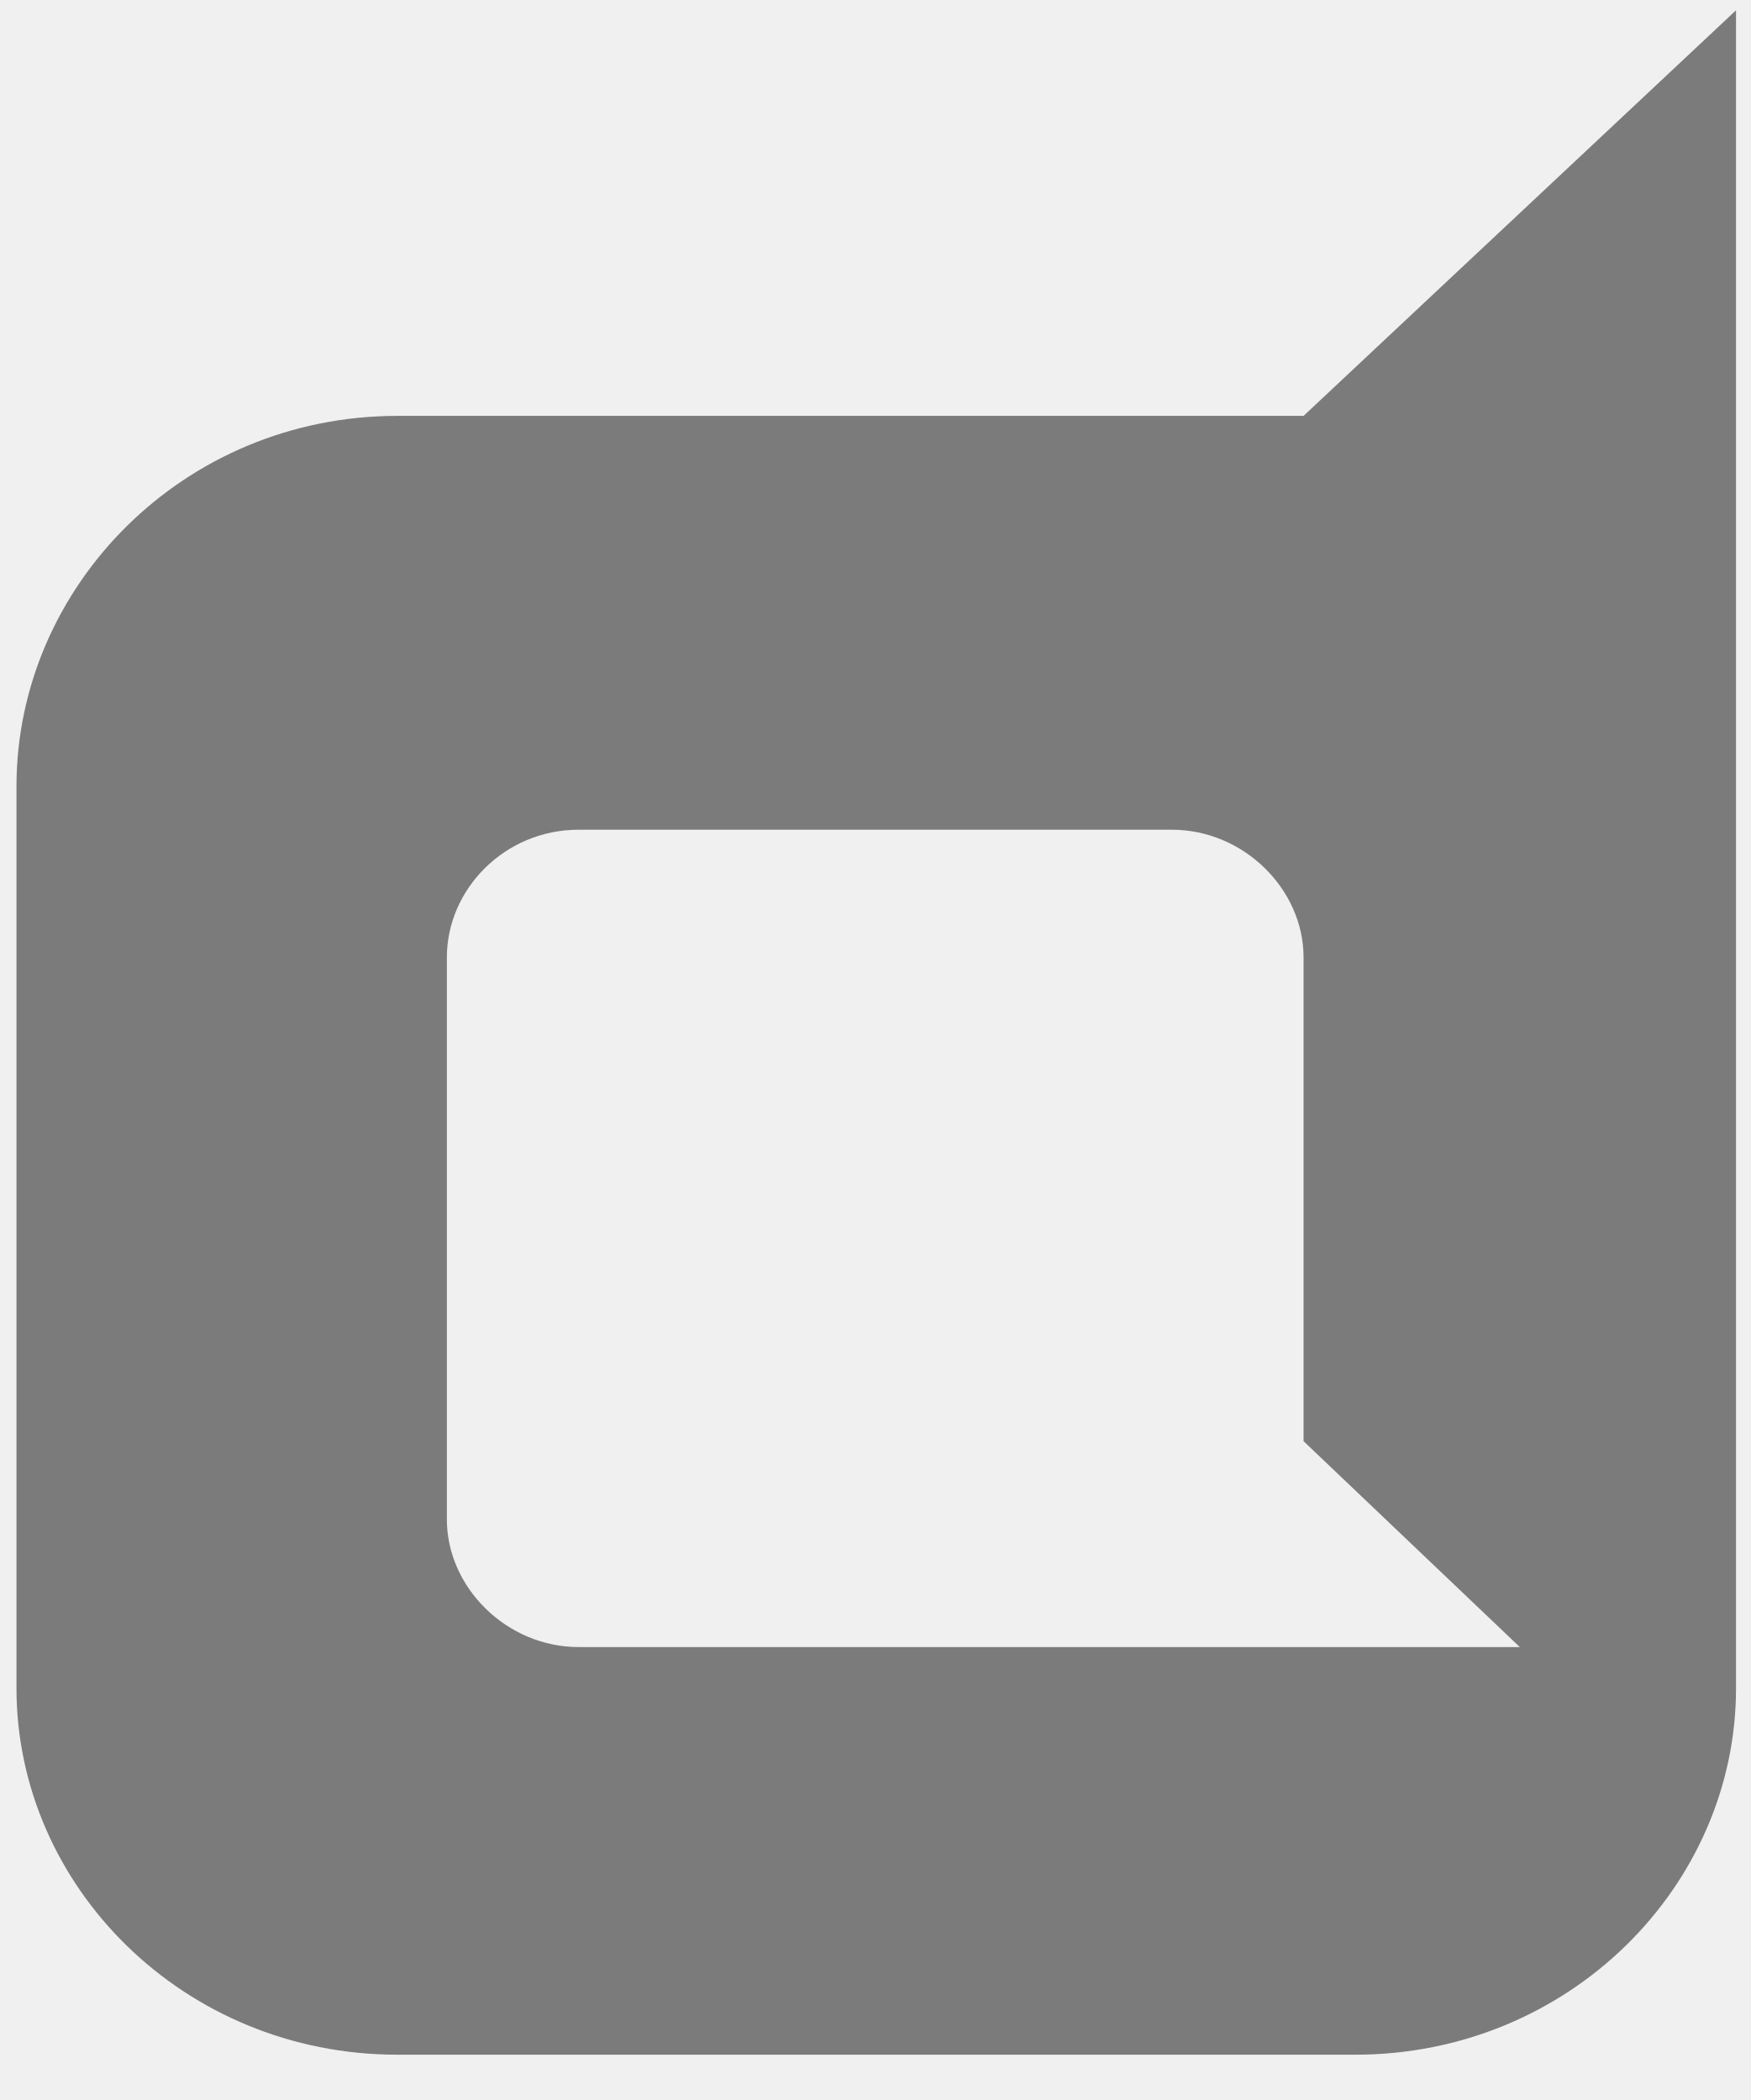
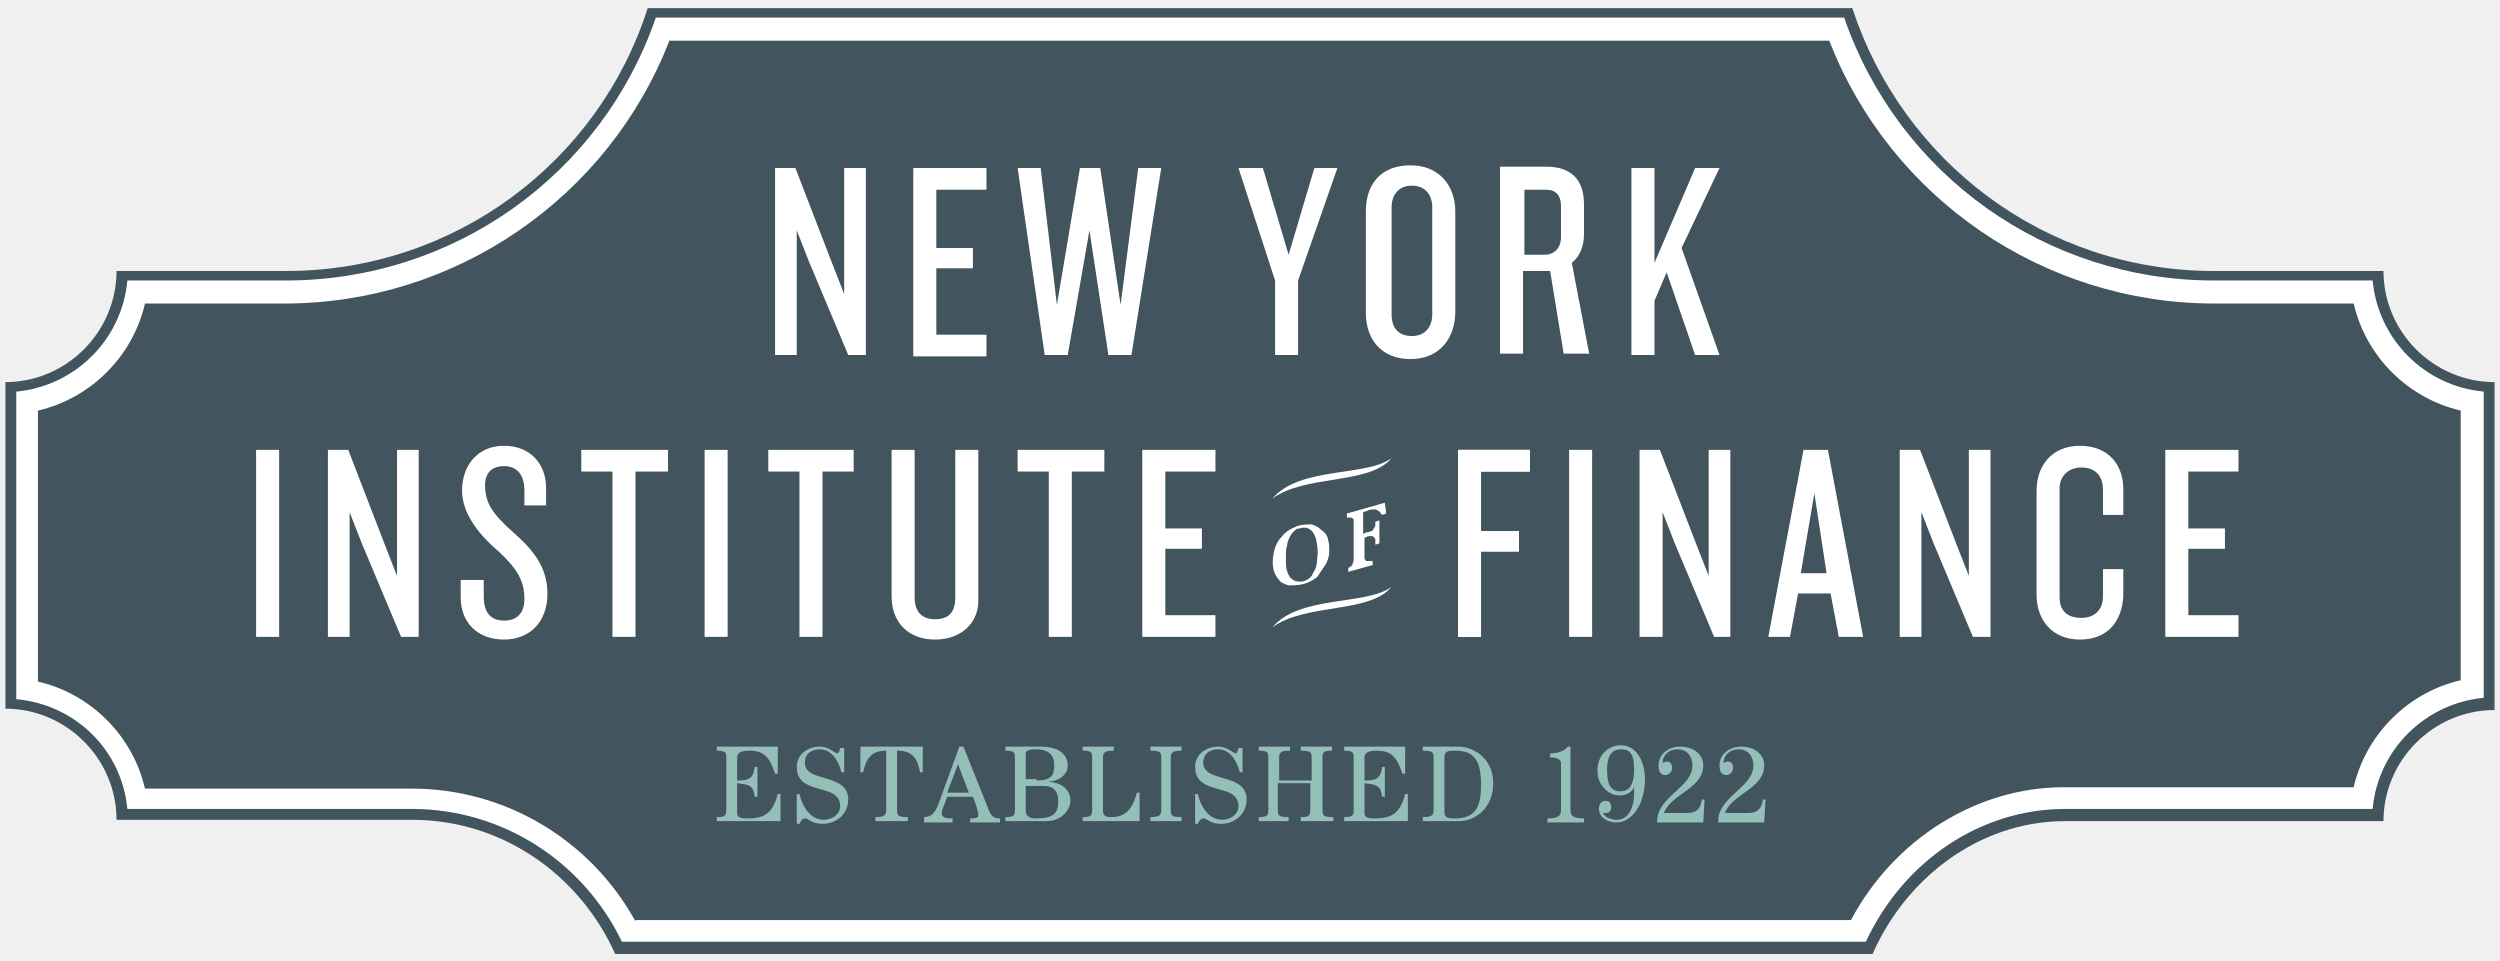
- <svg xmlns="http://www.w3.org/2000/svg" xmlns:xlink="http://www.w3.org/1999/xlink" version="1.1" id="Layer_1" x="0px" y="0px" viewBox="0 0 85 102" style="enable-background:new 0 0 85 102;" xml:space="preserve">
+ <svg xmlns="http://www.w3.org/2000/svg" version="1.1" id="Layer_1" x="0px" y="0px" viewBox="0 0 184.5 70.9" style="enable-background:new 0 0 184.5 70.9;" xml:space="preserve">
  <style type="text/css">
- 	.st0{clip-path:url(#SVGID_2_);}
- 	.st1{clip-path:url(#XMLID_19_);fill:#7B7B7B;}
+ 	.st0{fill:#42545D;}
+ 	.st1{fill:#FFFFFF;}
+ 	.st2{fill:#94BEB8;}
</style>
  <g>
-     <defs>
-       <path id="SVGID_1_" d="M63.3,70V46.5c0-3.3-2.9-6.2-6.4-6.2H28.1c-3.6,0-6.4,2.9-6.4,6.2v27.3c0,3.3,2.9,6.2,6.4,6.2h45.7L63.3,70    z M19.3,20.2h44L84.3,0.5V82c0,9.6-8.1,17.8-18.5,17.8H19.3C8.9,99.8,0.8,91.6,0.8,82V38.2C0.8,28.5,8.9,20.2,19.3,20.2z" />
-     </defs>
-     <clipPath id="SVGID_2_">
-       <use xlink:href="#SVGID_1_" style="overflow:visible;" />
-     </clipPath>
-     <g class="st0">
-       <defs>
-         <rect id="XMLID_3_" x="-1500.3" y="-110" width="2945" height="2666.8" />
-       </defs>
-       <clipPath id="XMLID_19_">
-         <use xlink:href="#XMLID_3_" style="overflow:visible;" />
-       </clipPath>
-       <rect id="XMLID_4_" x="-9.4" y="-9.8" class="st1" width="103.9" height="119.8" />
+     <path class="st0" d="M30.4,60.5H8.6c0-4.5-3.7-8.2-8.2-8.2V28.2c4.5,0,8.2-3.7,8.2-8.2h12.5c12.5,0,23.1-8.1,26.7-19.4h88.9   c3.7,11.3,14.2,19.4,26.7,19.4h12.5c0,4.5,3.7,8.2,8.2,8.2v24.2c-4.5,0-8.2,3.7-8.2,8.2h-23.5c-6.4,0-11.8,4.3-14.2,9.8H45.4   C42.8,64.6,37.1,60.5,30.4,60.5z" />
+     <path class="st1" d="M45.9,69.5c-2.9-6-8.9-9.8-15.5-9.8h-21C9,55.4,5.6,52,1.2,51.6V28.9c4.3-0.4,7.8-3.8,8.2-8.2h11.7   c12.4,0,23.3-7.8,27.3-19.4h87.7c4,11.6,14.9,19.4,27.3,19.4h11.7c0.4,4.3,3.8,7.8,8.2,8.2v22.6c-4.3,0.4-7.8,3.8-8.2,8.2h-22.7   c-6.2,0-11.9,3.8-14.7,9.8H45.9z" />
+     <path class="st0" d="M46.9,68c-3.3-6-9.6-9.8-16.5-9.8H10.7c-0.9-3.9-4-7-7.9-7.9V30.3c3.9-0.9,7-4,7.9-7.9h10.3   c12.6,0,23.9-7.8,28.4-19.4H135c4.5,11.6,15.8,19.4,28.4,19.4h10.3c0.9,3.9,4,7,7.9,7.9v19.9c-3.9,0.9-7,4-7.9,7.9h-21.4   c-6.4,0-12.5,3.8-15.7,9.8H46.9z" />
+     <g>
+       <path class="st1" d="M62.6,26.2l-2.9-6.9L58.8,17v9.2h-1.6V12.4h1.5l2.7,7l0.9,2.3v-9.3h1.6v13.8H62.6z" />
+       <path class="st1" d="M67.4,26.2V12.4h5.4V14h-3.7v4.3h2.7v1.5h-2.7v4.9h3.7v1.6H67.4z" />
+       <path class="st1" d="M83.5,26.2h-1.7L80.4,17l-1.6,9.2h-1.7l-2-13.8h1.7l1.2,10.1l1.7-10.1h1.5l1.5,10.1L84,12.4h1.7L83.5,26.2z" />
+     </g>
+     <path class="st1" d="M95.8,20.7v5.5h-1.7v-5.5l-2.7-8.3h1.8l1.9,6.4l1.9-6.4h1.7L95.8,20.7z" />
+     <path class="st1" d="M104.1,26.5c-2.1,0-3.3-1.4-3.3-3.4v-7.5c0-2,1.1-3.4,3.3-3.4c2.1,0,3.3,1.5,3.3,3.4V23   C107.4,25,106.2,26.5,104.1,26.5z M105.7,15.3c0-0.9-0.5-1.6-1.5-1.6c-1,0-1.5,0.7-1.5,1.6v7.9c0,1,0.5,1.6,1.5,1.6   c1,0,1.5-0.7,1.5-1.6V15.3z" />
+     <polygon class="st1" points="125.1,26.2 123,20.1 122.1,22.2 122.1,26.2 120.4,26.2 120.4,12.4 122.1,12.4 122.1,19.4 125.1,12.4    126.9,12.4 124.1,18.3 126.9,26.2  " />
+     <path class="st1" d="M117.3,26.2l-1.3-6.8c0.6-0.5,0.9-1.2,0.9-2.2v-2.1c0-1.9-1-2.8-2.8-2.8h-3.4v13.8h1.7v-6.1h1.6   c0.1,0,0.2,0,0.4,0l1,6.1H117.3z M114,18.8h-1.5v-4.8h1.6c0.7,0,1.1,0.4,1.1,1.2v2.3C115.2,18.3,114.7,18.8,114,18.8z" />
+     <g>
+       <g>
+         <path class="st1" d="M18.9,47V33.2h1.7V47H18.9z" />
+         <path class="st1" d="M29.6,47l-2.9-6.9l-0.9-2.3V47h-1.6V33.2h1.5l2.7,7l0.9,2.3v-9.3h1.6V47H29.6z" />
+         <path class="st1" d="M37.2,47.2c-2,0-3.2-1.3-3.2-3.1v-1.3h1.7V44c0,1.2,0.5,1.8,1.5,1.8c1,0,1.5-0.6,1.5-1.6     c0-1.3-0.5-2.2-1.9-3.5c-1.3-1.1-2.7-2.7-2.7-4.5c0-1.8,1.1-3.3,3.1-3.3c1.9,0,3.1,1.3,3.1,3.1v1.3h-1.6v-1.1     c0-1.1-0.5-1.8-1.5-1.8c-0.9,0-1.4,0.5-1.4,1.4c0,1.3,0.5,2.1,2.2,3.6c1.6,1.4,2.4,2.7,2.4,4.4C40.4,46.1,38.9,47.2,37.2,47.2z" />
+         <path class="st1" d="M46.9,34.8V47h-1.7V34.8h-2.3v-1.6h6.4v1.6H46.9z" />
+         <path class="st1" d="M52,47V33.2h1.7V47H52z" />
+         <path class="st1" d="M60.7,34.8V47H59V34.8h-2.3v-1.6H63v1.6H60.7z" />
+         <path class="st1" d="M69,47.2c-1.9,0-3.2-1.2-3.2-3.2V33.2h1.7v10.9c0,1,0.5,1.6,1.5,1.6c1,0,1.5-0.5,1.5-1.6V33.2h1.7v10.9     C72.3,46,70.9,47.2,69,47.2z" />
+         <path class="st1" d="M79.1,34.8V47h-1.7V34.8h-2.3v-1.6h6.4v1.6H79.1z" />
+         <path class="st1" d="M84.3,47V33.2h5.4v1.6H86V39h2.7v1.5H86v4.9h3.7V47H84.3z" />
+       </g>
+       <g>
+         <path class="st1" d="M98,39.8c0.1,0.3,0.1,0.6,0.1,0.9c0,0.3-0.1,0.7-0.3,1c-0.2,0.3-0.4,0.6-0.6,0.9c-0.3,0.2-0.6,0.4-1,0.5     c-0.4,0.1-0.8,0.1-1.1,0.1c-0.3-0.1-0.6-0.2-0.7-0.4c-0.2-0.2-0.3-0.4-0.4-0.7c-0.1-0.4-0.1-0.8,0-1.3c0.1-0.5,0.3-0.9,0.6-1.2     c0.3-0.4,0.7-0.6,1.2-0.8c0.4-0.1,0.7-0.1,1-0.1c0.3,0.1,0.5,0.2,0.7,0.4C97.8,39.3,98,39.6,98,39.8z M97.1,39.7     c-0.2-0.6-0.6-0.9-1.2-0.7c-0.2,0-0.3,0.1-0.4,0.2c-0.1,0.1-0.2,0.2-0.3,0.4c-0.1,0.2-0.2,0.4-0.2,0.6c-0.1,0.3-0.1,0.6-0.1,1     c0,0.4,0,0.7,0.1,1c0.2,0.6,0.6,0.8,1.2,0.7c0.3-0.1,0.6-0.3,0.7-0.6c0.2-0.3,0.3-0.6,0.3-1C97.3,40.6,97.2,40.1,97.1,39.7z" />
+         <path class="st1" d="M102.3,37.9L102,38c-0.1-0.1-0.2-0.3-0.3-0.3c-0.1-0.1-0.2-0.1-0.2-0.1c-0.1,0-0.2,0-0.2,0     c-0.1,0-0.2,0-0.4,0.1l-0.3,0.1l0,1.6l0.2-0.1c0.2,0,0.3-0.1,0.4-0.1c0.1,0,0.1-0.1,0.2-0.2c0-0.1,0.1-0.1,0.1-0.2     c0-0.1,0-0.2,0-0.3l0.3-0.1l0,1.7l-0.3,0.1c0-0.2,0-0.3,0-0.4c-0.1-0.2-0.2-0.3-0.6-0.2l-0.2,0.1v1.2c0,0.1,0,0.2,0,0.3     c0,0.1,0.1,0.1,0.1,0.2c0.1,0,0.1,0,0.2,0c0.1,0,0.1,0,0.2,0l0.1,0l0,0.3l-1.8,0.5l0-0.3c0.1,0,0.2-0.1,0.3-0.2     c0-0.1,0.1-0.2,0.1-0.4l0-2.7c0-0.1,0-0.2,0-0.2c0-0.1-0.1-0.2-0.2-0.2c-0.1,0-0.2,0-0.3,0l0-0.3l2.8-0.8L102.3,37.9z" />
+       </g>
+       <g>
+         <path class="st1" d="M109.3,34.7v4.5h2.8v1.5h-2.8V47h-1.7V33.2h5.3v1.6H109.3z" />
+         <path class="st1" d="M115.8,47V33.2h1.7V47H115.8z" />
+         <path class="st1" d="M126.5,47l-2.9-6.9l-0.9-2.3V47H121V33.2h1.5l2.7,7l0.9,2.3v-9.3h1.6V47H126.5z" />
+         <path class="st1" d="M135.7,47l-0.6-3.2h-2.4l-0.6,3.2h-1.6l2.6-13.8h1.8l2.6,13.8H135.7z M133.9,36.4l-1,5.9h1.9L133.9,36.4z" />
+         <path class="st1" d="M145.6,47l-2.9-6.9l-0.9-2.3V47h-1.6V33.2h1.5l2.7,7l0.9,2.3v-9.3h1.6V47H145.6z" />
+         <path class="st1" d="M153.5,47.2c-2.1,0-3.2-1.5-3.2-3.3v-7.7c0-1.8,1.1-3.3,3.2-3.3c2.1,0,3.2,1.4,3.2,3.2V38h-1.5v-1.9     c0-0.9-0.5-1.6-1.6-1.6c-1,0-1.6,0.7-1.6,1.5v8.1c0,0.9,0.5,1.5,1.6,1.5c1,0,1.6-0.6,1.6-1.6v-2h1.5V44     C156.6,45.8,155.6,47.2,153.5,47.2z" />
+         <path class="st1" d="M159.8,47V33.2h5.4v1.6h-3.7V39h2.7v1.5h-2.7v4.9h3.7V47H159.8z" />
+         <path class="st1" d="M109.3,34.7v4.5h2.8v1.5h-2.8V47h-1.7V33.2h5.3v1.6H109.3z" />
+       </g>
+       <path class="st1" d="M93.9,36.8c2-2.4,7-1.6,8.8-3l0,0C101.1,35.8,96.3,35,93.9,36.8L93.9,36.8z" />
+       <path class="st1" d="M93.9,46.3c2-2.4,7-1.6,8.8-3l0,0C101.1,45.3,96.3,44.5,93.9,46.3L93.9,46.3z" />
+     </g>
+     <g>
+       <path class="st2" d="M57.6,60.6h-4.7v-0.3c0.6,0,0.7-0.1,0.7-0.5v-3.9c0-0.4-0.1-0.5-0.7-0.5v-0.3h4.5l0,2h-0.2    c-0.4-1.2-0.8-1.7-1.9-1.7c-0.5,0-0.9,0.1-0.9,0.5v1.7c0.8,0,1.2-0.1,1.3-1l0.2,0v2.2h-0.2c-0.1-0.9-0.5-0.9-1.3-1V60    c0,0.3,0.2,0.4,0.7,0.4c1.1,0,1.9-0.2,2.3-1.8h0.2L57.6,60.6z" />
+       <path class="st2" d="M58.8,58.6h0.2c0.2,0.9,0.8,1.9,1.8,1.9c0.6,0,1.2-0.4,1.2-1c0-1.8-3.2-0.7-3.2-2.9c0-1,0.9-1.5,1.7-1.5    c0.7,0,1.1,0.5,1.3,0.5c0.1,0,0.2-0.3,0.2-0.4h0.3V57h-0.2c-0.2-0.8-0.7-1.7-1.6-1.7c-0.6,0-1.1,0.3-1.1,1c0,1.5,3.2,0.7,3.2,2.7    c0,1.1-0.9,1.8-1.9,1.8c-0.8,0-1-0.4-1.3-0.4c-0.2,0-0.3,0.2-0.4,0.4h-0.2V58.6z" />
+       <path class="st2" d="M67.9,57c-0.2-1-0.5-1.6-1.7-1.6v4.4c0,0.4,0.1,0.5,0.8,0.5v0.3h-2.4v-0.3c0.6,0,0.8-0.1,0.8-0.5v-4.4    c-1.1,0-1.5,0.6-1.7,1.6h-0.2l0-1.9h2.3h2.3l0,1.9H67.9z" />
+       <path class="st2" d="M68.2,60.6v-0.3c0.6,0,0.8-0.4,1-0.8l1.6-4.4h0.3l1.8,4.5c0.2,0.6,0.4,0.8,0.9,0.8v0.3h-2.2v-0.3    c0.6,0,0.6-0.1,0.6-0.3c0-0.2-0.2-0.8-0.4-1.3h-1.9c-0.1,0.4-0.4,0.9-0.4,1.2c0,0.3,0.2,0.4,0.8,0.4v0.3H68.2z M71.5,58.5    l-0.8-2.1l-0.8,2.1H71.5z" />
+       <path class="st2" d="M74.9,55.9c0-0.4-0.1-0.5-0.7-0.5v-0.3h2.6c1.5,0,2,0.7,2,1.4c0,0.7-0.7,1.2-1.6,1.2v0c1.2,0,1.8,0.6,1.8,1.4    c0,0.5-0.5,1.5-1.8,1.5h-3v-0.3c0.6,0,0.7-0.1,0.7-0.5V55.9z M76.5,57.6c1.1,0,1.3-0.4,1.3-1.1c0-0.8-0.4-1.2-1.4-1.2    c-0.7,0-0.7,0.2-0.7,0.4v1.8H76.5z M75.7,57.9v1.9c0,0.4,0.2,0.6,0.8,0.6c1.2,0,1.6-0.4,1.6-1.2c0-0.8-0.3-1.2-1.1-1.2H75.7z" />
+       <path class="st2" d="M84.1,60.6h-4.2v-0.3c0.6,0,0.7-0.1,0.7-0.5v-3.9c0-0.4-0.1-0.5-0.7-0.5v-0.3h2.3v0.3c-0.6,0-0.8,0.1-0.8,0.5    v3.9c0,0.4,0.2,0.5,0.6,0.5c0.7,0,1.5-0.2,1.9-1.8h0.2L84.1,60.6z" />
+       <path class="st2" d="M87.2,55.1v0.3c-0.6,0-0.8,0.1-0.8,0.5v3.9c0,0.4,0.1,0.5,0.8,0.5v0.3h-2.3v-0.3c0.6,0,0.8-0.1,0.8-0.5v-3.9    c0-0.4-0.1-0.5-0.8-0.5v-0.3H87.2z" />
+       <path class="st2" d="M88.2,58.6h0.2c0.2,0.9,0.8,1.9,1.8,1.9c0.6,0,1.2-0.4,1.2-1c0-1.8-3.2-0.7-3.2-2.9c0-1,0.9-1.5,1.7-1.5    c0.7,0,1.1,0.5,1.3,0.5c0.1,0,0.2-0.3,0.2-0.4h0.3V57h-0.2c-0.2-0.8-0.7-1.7-1.6-1.7c-0.6,0-1.1,0.3-1.1,1c0,1.5,3.2,0.7,3.2,2.7    c0,1.1-0.9,1.8-1.9,1.8c-0.8,0-1-0.4-1.3-0.4c-0.2,0-0.3,0.2-0.4,0.4h-0.2V58.6z" />
+       <path class="st2" d="M92.9,60.6v-0.3c0.6,0,0.7-0.1,0.7-0.5v-3.9c0-0.4-0.1-0.5-0.7-0.5v-0.3h2.3v0.3c-0.6,0-0.8,0.1-0.8,0.5v1.7    h2.4v-1.7c0-0.4-0.1-0.5-0.8-0.5v-0.3h2.3v0.3c-0.6,0-0.7,0.1-0.7,0.5v3.9c0,0.4,0.1,0.5,0.8,0.5v0.3H96v-0.3    c0.6,0,0.7-0.1,0.7-0.5v-2h-2.4v2c0,0.4,0.1,0.5,0.8,0.5v0.3H92.9z" />
+       <path class="st2" d="M103.9,60.6h-4.7v-0.3c0.6,0,0.7-0.1,0.7-0.5v-3.9c0-0.4-0.1-0.5-0.7-0.5v-0.3h4.5l0,2h-0.2    c-0.4-1.2-0.8-1.7-1.9-1.7c-0.5,0-0.9,0.1-0.9,0.5v1.7c0.8,0,1.2-0.1,1.3-1l0.2,0v2.2h-0.2c-0.1-0.9-0.5-0.9-1.3-1V60    c0,0.3,0.2,0.4,0.7,0.4c1.1,0,1.9-0.2,2.3-1.8h0.2L103.9,60.6z" />
+       <path class="st2" d="M105,55.1h2.6c1.2,0,2.6,0.9,2.6,2.7c0,1.9-1.4,2.8-2.5,2.8H105v-0.3c0.6,0,0.8-0.1,0.8-0.5v-3.9    c0-0.4-0.1-0.5-0.8-0.5V55.1z M106.6,59.8c0,0.5,0.1,0.6,0.8,0.6c1.6,0,1.9-1,1.9-2.5c0-1.9-0.6-2.5-1.9-2.5    c-0.7,0-0.8,0.1-0.8,0.6V59.8z" />
+       <path class="st2" d="M114.4,55.6c0.6,0,1.1-0.2,1.3-0.5h0.2v4.7c0,0.4,0.2,0.6,1,0.6v0.3h-2.7v-0.3c0.8,0,1-0.2,1-0.6v-3.5    c0-0.2-0.2-0.4-0.8-0.4V55.6z" />
+       <path class="st2" d="M119.6,55c1.3,0,1.8,1.4,1.8,2.5c0,1.9-1,3.2-2.1,3.2c-0.7,0-1.3-0.4-1.3-1c0-0.4,0.2-0.6,0.5-0.6    c0.3,0,0.4,0.2,0.4,0.5c0,0.3-0.2,0.4-0.4,0.4c-0.1,0-0.1,0-0.2,0c0.1,0.3,0.6,0.5,1,0.5c1,0,1.3-1.1,1.3-2c0-0.1,0-0.3,0-0.4h0    c-0.2,0.4-0.6,0.6-1.1,0.6c-0.9,0-1.6-0.9-1.6-1.7C117.8,56,118.5,55,119.6,55z M120.6,56.8c0-1.3-0.4-1.5-1-1.5    c-0.5,0-1,0.3-1,1.5c0,1.3,0.4,1.6,1,1.6C120.1,58.4,120.6,58.1,120.6,56.8z" />
+       <path class="st2" d="M122.3,60.6c0-1.8,2.6-2.5,2.6-4.1c0-0.7-0.4-1.2-1.1-1.2c-0.6,0-1.1,0.4-1.1,1c0.1,0,0.2-0.1,0.3-0.1    c0.2,0,0.4,0.1,0.4,0.5c0,0.2-0.2,0.5-0.5,0.5c-0.3,0-0.5-0.2-0.5-0.7c0-0.9,0.8-1.4,1.6-1.4c0.9,0,1.7,0.5,1.7,1.4    c0,1.7-2.4,2.1-2.9,3.5h1.7c0.7,0,1-0.3,1.1-1h0.2l-0.1,1.7H122.3z" />
+       <path class="st2" d="M126.8,60.6c0-1.8,2.6-2.5,2.6-4.1c0-0.7-0.4-1.2-1.1-1.2c-0.6,0-1.1,0.4-1.1,1c0.1,0,0.2-0.1,0.3-0.1    c0.2,0,0.4,0.1,0.4,0.5c0,0.2-0.2,0.5-0.5,0.5c-0.3,0-0.5-0.2-0.5-0.7c0-0.9,0.8-1.4,1.6-1.4c0.9,0,1.7,0.5,1.7,1.4    c0,1.7-2.4,2.1-2.9,3.5h1.7c0.7,0,1-0.3,1.1-1h0.2l-0.1,1.7H126.8z" />
    </g>
  </g>
</svg>
